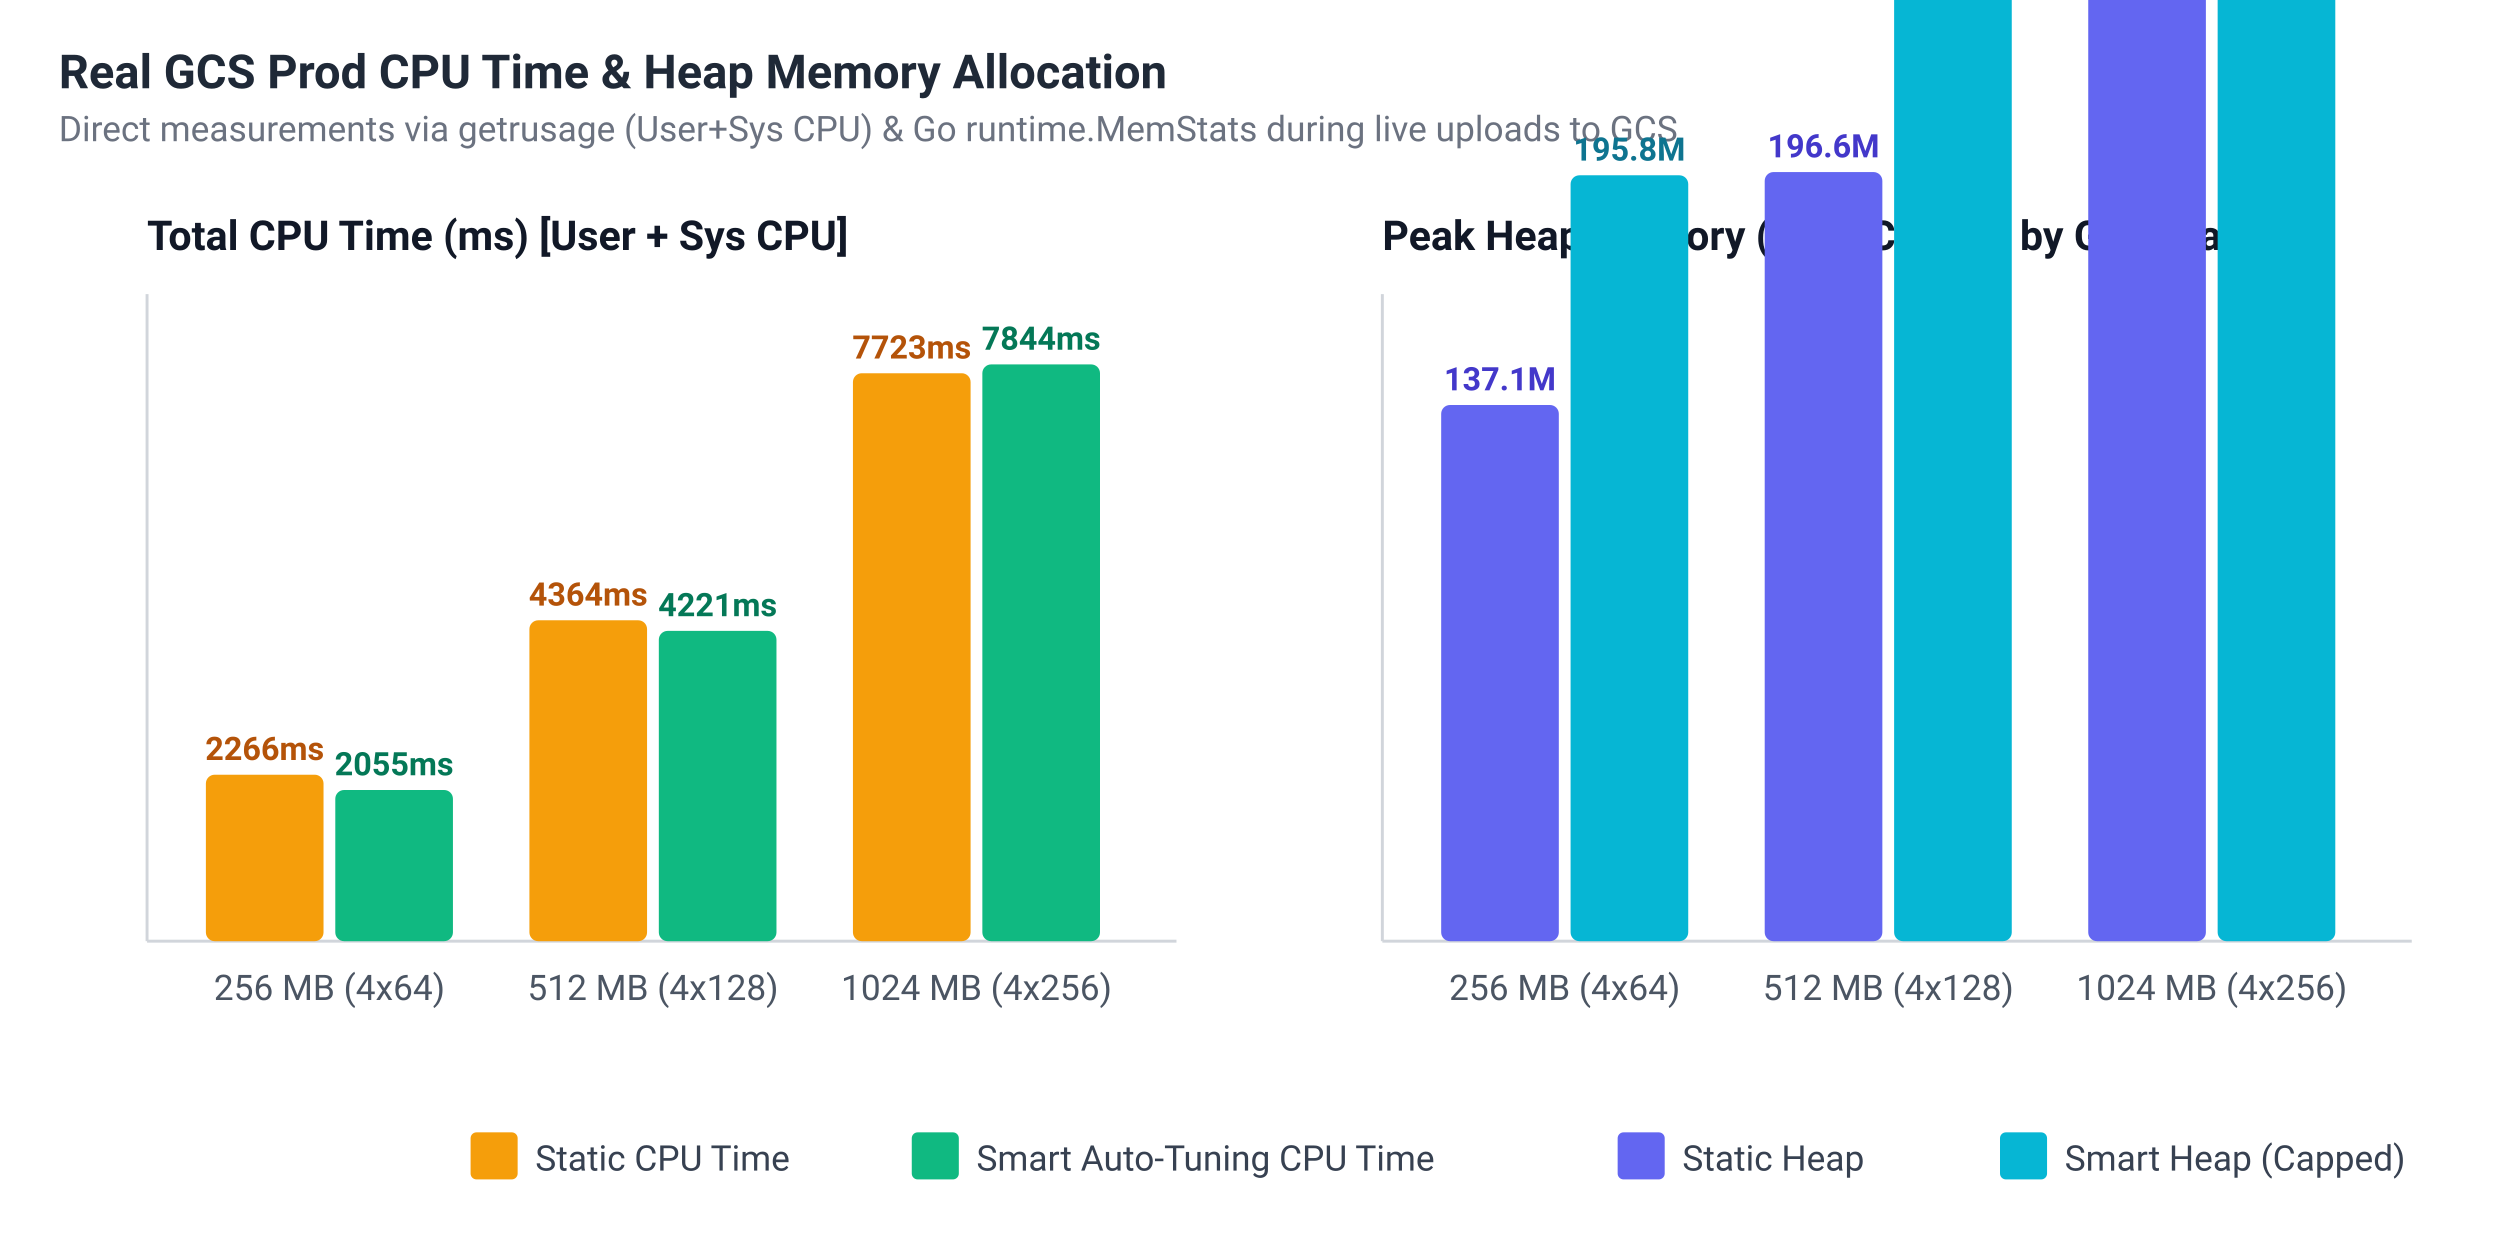
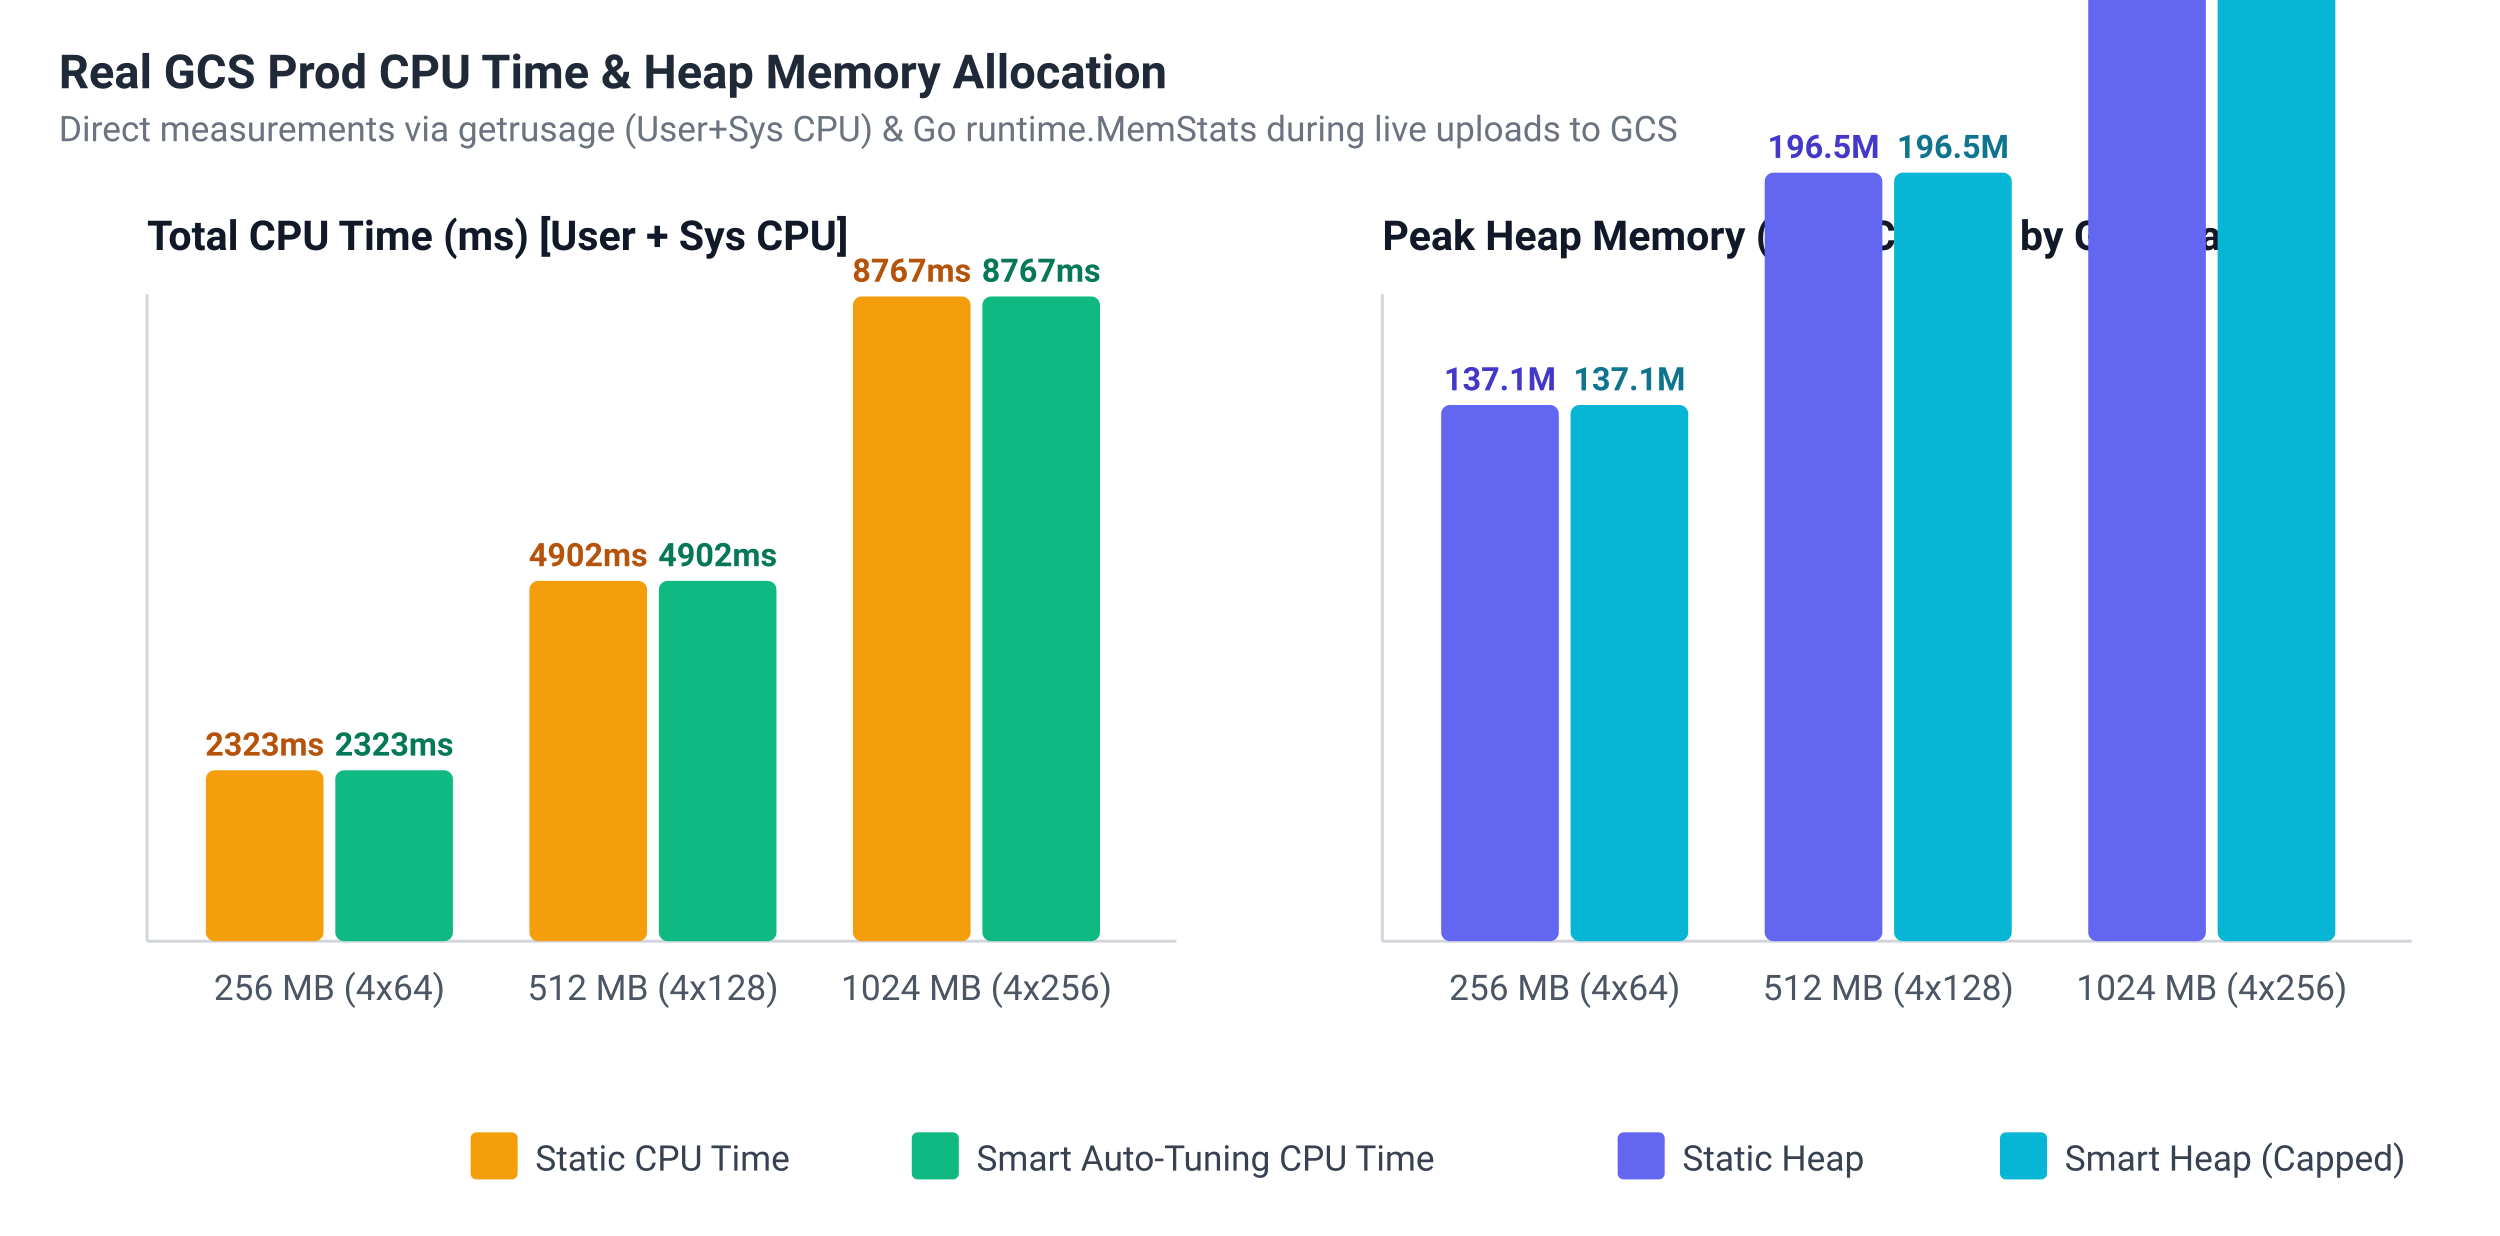
<svg xmlns="http://www.w3.org/2000/svg" width="850" height="420" style="background:#ffffff; font-family:-apple-system,BlinkMacSystemFont,Segoe UI,Roboto,sans-serif;">
  <style>
    .title { font-size: 16px; font-weight: bold; fill: #1f2937; }
    .subtitle { font-size: 12px; fill: #6b7280; }
    .axis { stroke: #d1d5db; stroke-width: 1; }
    .label { font-size: 12px; fill: #4b5563; }
    .val { font-size: 11px; font-weight: bold; }
    .legend { font-size: 12px; fill: #374151; }
  </style>
  <text x="20" y="30" class="title">Real GCS Prod CPU Time &amp; Heap Memory Allocation</text>
  <text x="20" y="48" class="subtitle">Direct measurements via getrusage (User+Sys CPU) &amp; Go runtime.MemStats during live uploads to GCS</text>
  <text x="50" y="85" style="font-size: 14px; font-weight: bold; fill: #111827;">Total CPU Time (ms) [User + Sys CPU]</text>
  <line x1="50" y1="320" x2="400" y2="320" class="axis" />
  <line x1="50" y1="100" x2="50" y2="320" class="axis" />
-   <rect x="70" y="263.4" width="40" height="56.6" fill="#f59e0b" rx="3" />
-   <text x="90" y="258.4" text-anchor="middle" class="val" fill="#b45309">2266ms</text>
-   <rect x="114" y="268.6" width="40" height="51.4" fill="#10b981" rx="3" />
-   <text x="134" y="263.6" text-anchor="middle" class="val" fill="#047857">2055ms</text>
+   <rect x="70" y="261.9" width="40" height="58.1" fill="#f59e0b" rx="3" />
+   <text x="90" y="256.9" text-anchor="middle" class="val" fill="#b45309">2323ms</text>
+   <rect x="114" y="261.9" width="40" height="58.1" fill="#10b981" rx="3" />
+   <text x="134" y="256.9" text-anchor="middle" class="val" fill="#047857">2323ms</text>
  <text x="112" y="340" text-anchor="middle" class="label">256 MB (4x64)</text>
-   <rect x="180" y="210.9" width="40" height="109.1" fill="#f59e0b" rx="3" />
-   <text x="200" y="205.9" text-anchor="middle" class="val" fill="#b45309">4364ms</text>
-   <rect x="224" y="214.5" width="40" height="105.5" fill="#10b981" rx="3" />
-   <text x="244" y="209.5" text-anchor="middle" class="val" fill="#047857">4221ms</text>
+   <rect x="180" y="197.5" width="40" height="122.5" fill="#f59e0b" rx="3" />
+   <text x="200" y="192.5" text-anchor="middle" class="val" fill="#b45309">4902ms</text>
+   <rect x="224" y="197.5" width="40" height="122.5" fill="#10b981" rx="3" />
+   <text x="244" y="192.5" text-anchor="middle" class="val" fill="#047857">4902ms</text>
  <text x="222" y="340" text-anchor="middle" class="label">512 MB (4x128)</text>
-   <rect x="290" y="126.9" width="40" height="193.1" fill="#f59e0b" rx="3" />
-   <text x="310" y="121.9" text-anchor="middle" class="val" fill="#b45309">7723ms</text>
-   <rect x="334" y="123.9" width="40" height="196.1" fill="#10b981" rx="3" />
-   <text x="354" y="118.9" text-anchor="middle" class="val" fill="#047857">7844ms</text>
+   <rect x="290" y="100.8" width="40" height="219.2" fill="#f59e0b" rx="3" />
+   <text x="310" y="95.8" text-anchor="middle" class="val" fill="#b45309">8767ms</text>
+   <rect x="334" y="100.8" width="40" height="219.2" fill="#10b981" rx="3" />
+   <text x="354" y="95.8" text-anchor="middle" class="val" fill="#047857">8767ms</text>
  <text x="332" y="340" text-anchor="middle" class="label">1024 MB (4x256)</text>
  <text x="470" y="85" style="font-size: 14px; font-weight: bold; fill: #111827;">Peak Heap Memory (MB) [Capped by Guardrail]</text>
  <line x1="470" y1="320" x2="820" y2="320" class="axis" />
  <line x1="470" y1="100" x2="470" y2="320" class="axis" />
  <rect x="490" y="137.7" width="40" height="182.3" fill="#6366f1" rx="3" />
  <text x="510" y="132.7" text-anchor="middle" class="val" fill="#4338ca">137.1M</text>
-   <rect x="534" y="59.6" width="40" height="260.4" fill="#06b6d4" rx="3" />
-   <text x="554" y="54.6" text-anchor="middle" class="val" fill="#0e7490">195.8M</text>
+   <rect x="534" y="137.7" width="40" height="182.3" fill="#06b6d4" rx="3" />
+   <text x="554" y="132.7" text-anchor="middle" class="val" fill="#0e7490">137.1M</text>
  <text x="532" y="340" text-anchor="middle" class="label">256 MB (4x64)</text>
-   <rect x="600" y="58.5" width="40" height="261.5" fill="#6366f1" rx="3" />
-   <text x="620" y="53.5" text-anchor="middle" class="val" fill="#4338ca">196.6M</text>
-   <rect x="644" y="-26.3" width="40" height="346.3" fill="#06b6d4" rx="3" />
-   <text x="664" y="-31.3" text-anchor="middle" class="val" fill="#0e7490">260.4M</text>
+   <rect x="600" y="58.7" width="40" height="261.3" fill="#6366f1" rx="3" />
+   <text x="620" y="53.7" text-anchor="middle" class="val" fill="#4338ca">196.5M</text>
+   <rect x="644" y="58.7" width="40" height="261.3" fill="#06b6d4" rx="3" />
+   <text x="664" y="53.7" text-anchor="middle" class="val" fill="#0e7490">196.5M</text>
  <text x="642" y="340" text-anchor="middle" class="label">512 MB (4x128)</text>
  <rect x="710" y="-112.8" width="40" height="432.8" fill="#6366f1" rx="3" />
  <text x="730" y="-117.8" text-anchor="middle" class="val" fill="#4338ca">325.4M</text>
-   <rect x="754" y="-197.5" width="40" height="517.5" fill="#06b6d4" rx="3" />
-   <text x="774" y="-202.5" text-anchor="middle" class="val" fill="#0e7490">389.1M</text>
+   <rect x="754" y="-112.8" width="40" height="432.8" fill="#06b6d4" rx="3" />
+   <text x="774" y="-117.8" text-anchor="middle" class="val" fill="#0e7490">325.4M</text>
  <text x="752" y="340" text-anchor="middle" class="label">1024 MB (4x256)</text>
  <g transform="translate(160, 385)">
    <rect x="0" y="0" width="16" height="16" fill="#f59e0b" rx="2" />
    <text x="22" y="13" class="legend">Static CPU Time</text>
    <rect x="150" y="0" width="16" height="16" fill="#10b981" rx="2" />
    <text x="172" y="13" class="legend">Smart Auto-Tuning CPU Time</text>
    <rect x="390" y="0" width="16" height="16" fill="#6366f1" rx="2" />
    <text x="412" y="13" class="legend">Static Heap</text>
    <rect x="520" y="0" width="16" height="16" fill="#06b6d4" rx="2" />
    <text x="542" y="13" class="legend">Smart Heap (Capped)</text>
  </g>
</svg>
